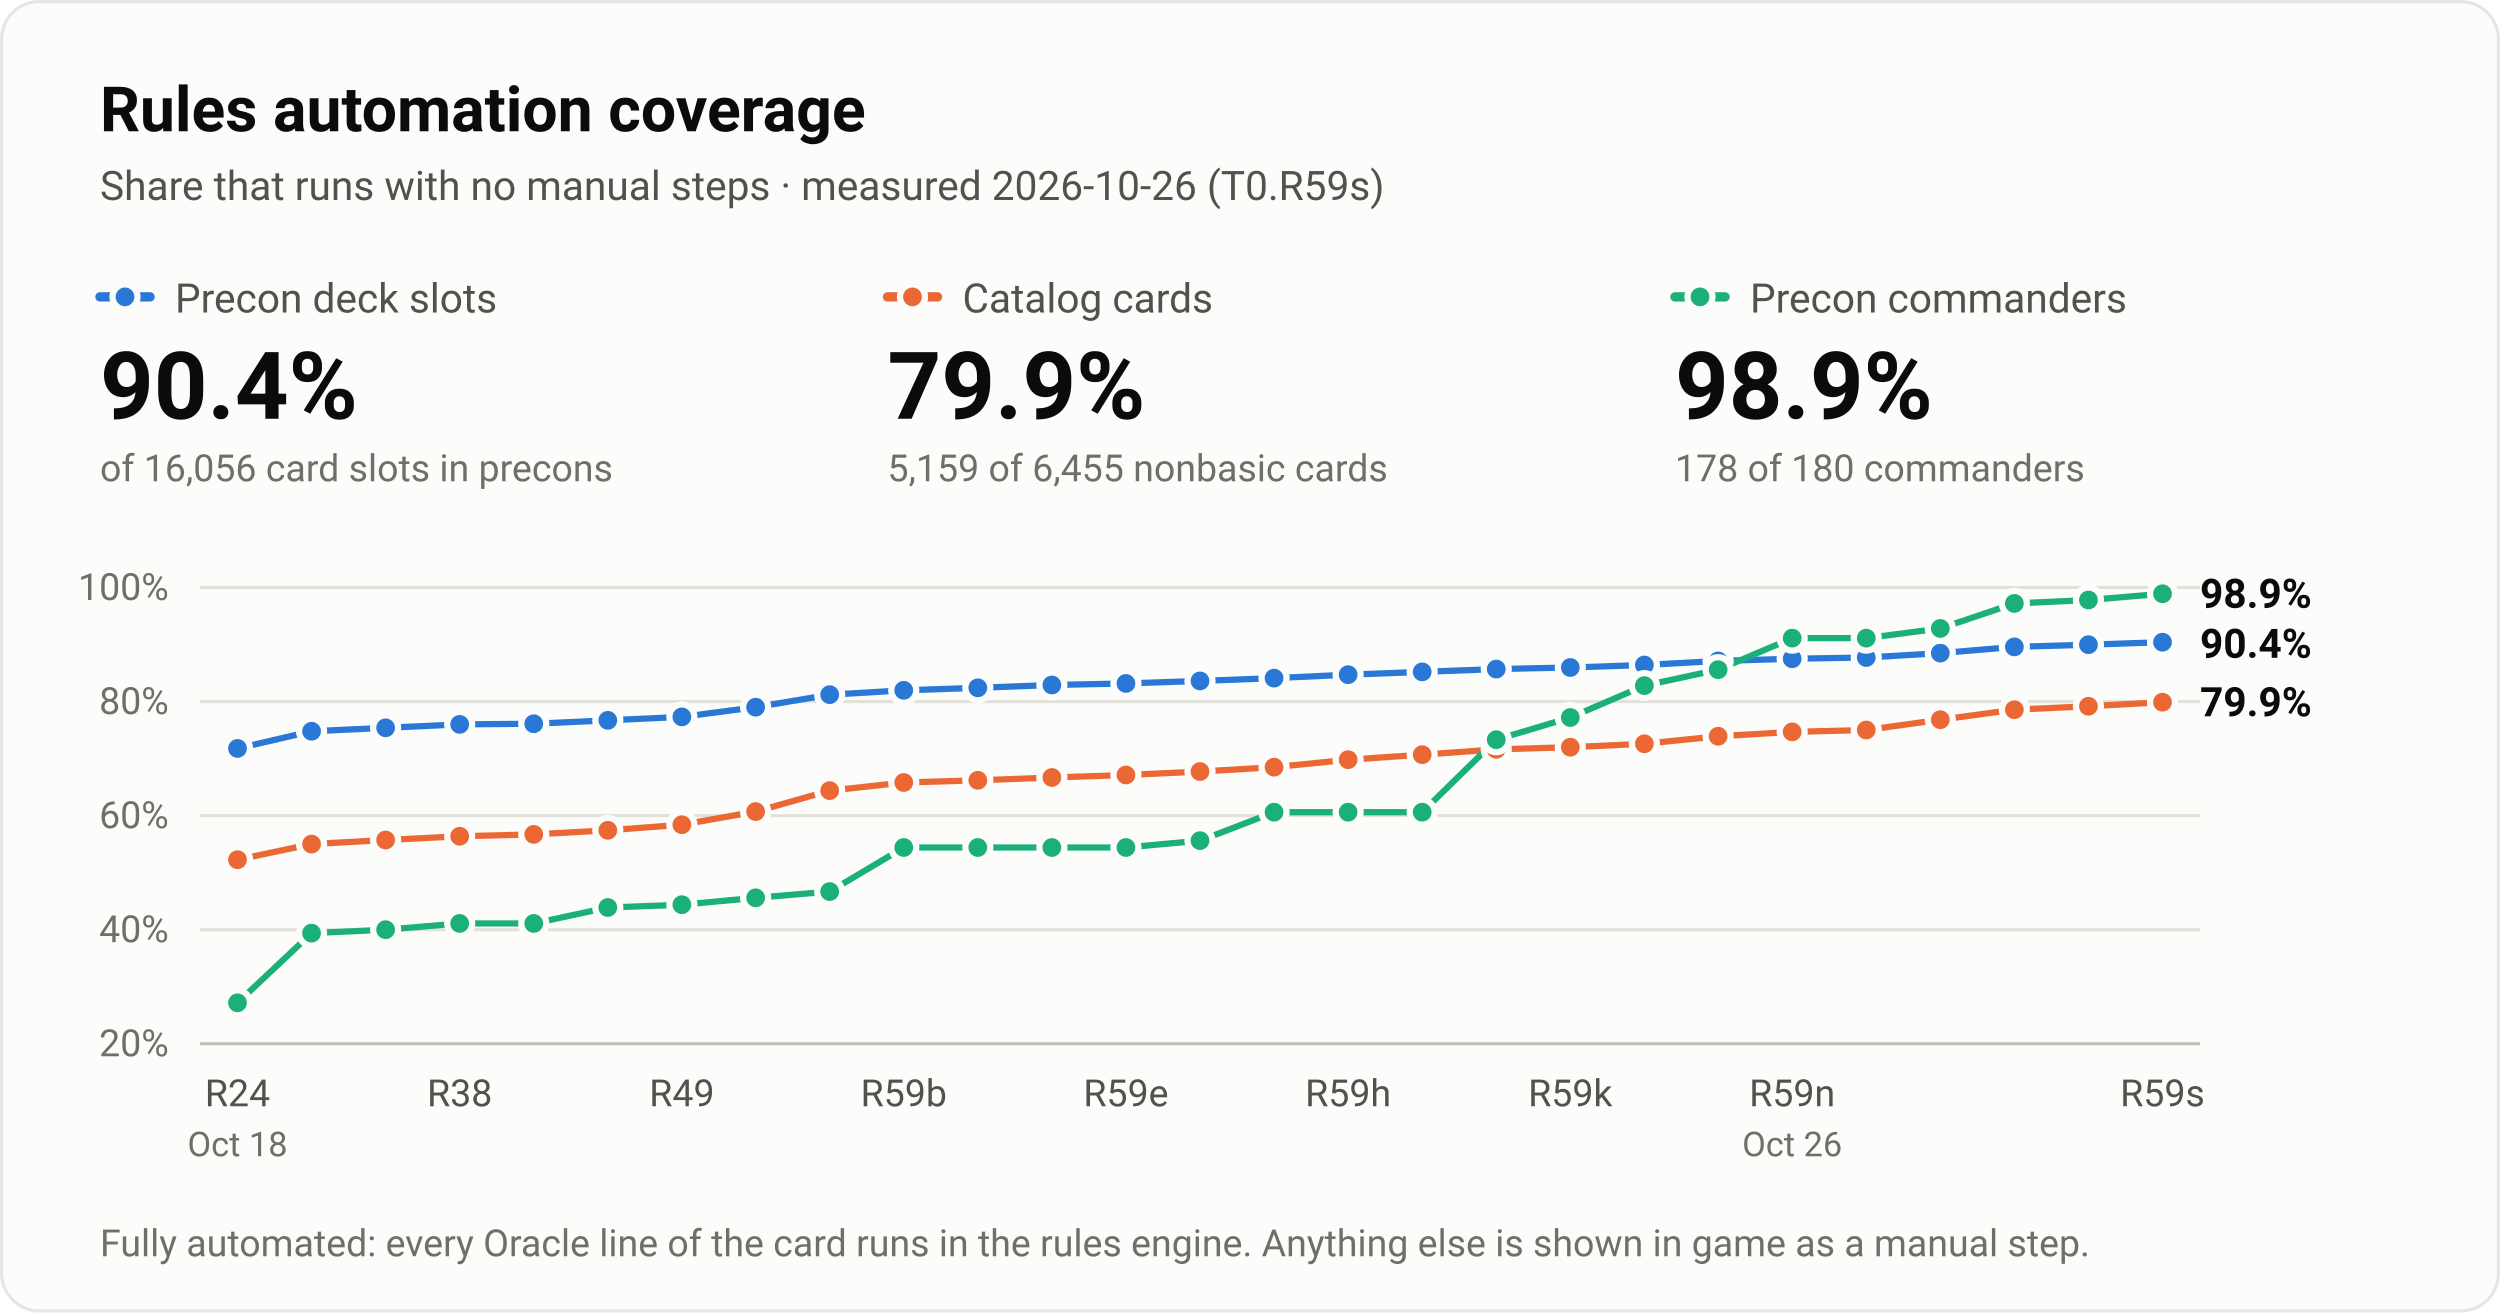
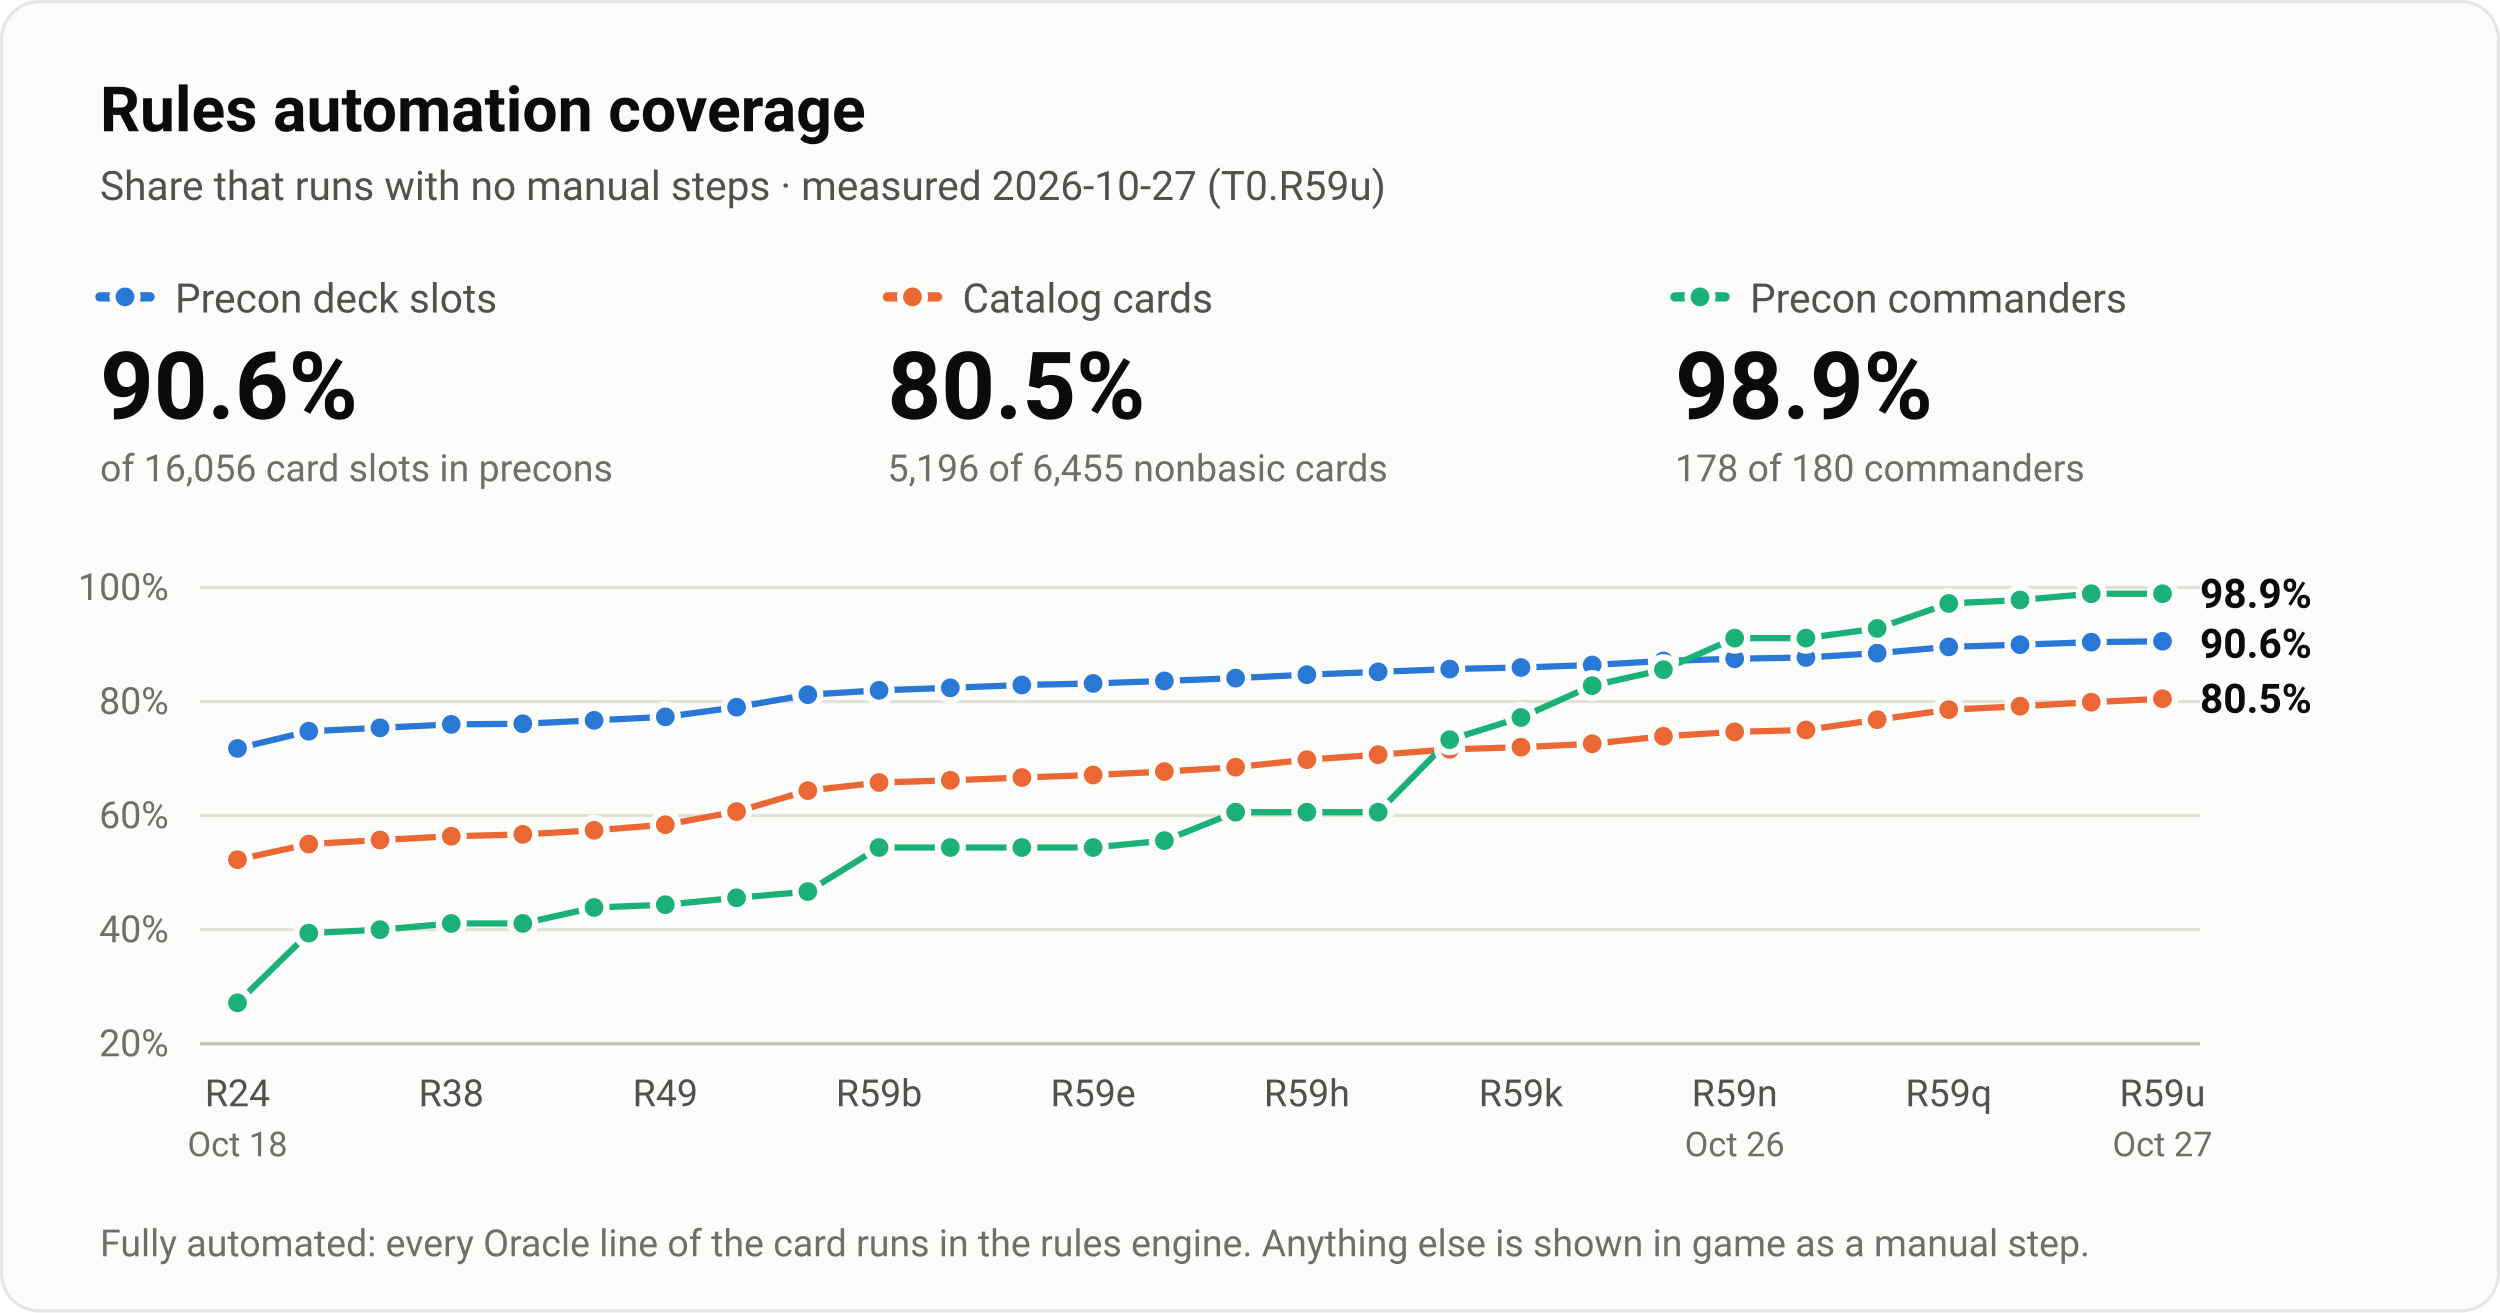
<svg xmlns="http://www.w3.org/2000/svg" viewBox="0 0 800 420" width="800" height="420" role="img" aria-labelledby="t d" font-family="system-ui, -apple-system, 'Segoe UI', Roboto, Helvetica, Arial, sans-serif">
  <rect x="0.5" y="0.5" width="799" height="419" rx="12" fill="#fcfcfb" stroke="rgba(11,11,11,0.10)" />
  <text x="32" y="42" font-size="20" fill="#0b0b0b" font-weight="600">Rules automation coverage</text>
-   <text x="32" y="64" font-size="13" fill="#52514e">Share that runs with no manual steps · measured 2026-10-26 (T0.R59s)</text>
+   <text x="32" y="64" font-size="13" fill="#52514e">Share that runs with no manual steps · measured 2026-10-27 (T0.R59u)</text>
  <line x1="32" y1="95" x2="48" y2="95" stroke="#2a78d6" stroke-width="3" stroke-linecap="round" />
  <circle cx="40" cy="95" r="4" fill="#2a78d6" stroke="#fcfcfb" stroke-width="2" />
  <text x="56" y="100" font-size="13" fill="#52514e">Precon deck slots</text>
-   <text x="32" y="134" font-size="30" fill="#0b0b0b" font-weight="600">90.4%</text>
+   <text x="32" y="134" font-size="30" fill="#0b0b0b" font-weight="600">90.6%</text>
  <text x="32" y="154" font-size="12" fill="#6f6e69">of 16,056 card slots in precons</text>
  <line x1="284" y1="95" x2="300" y2="95" stroke="#eb6834" stroke-width="3" stroke-linecap="round" />
  <circle cx="292" cy="95" r="4" fill="#eb6834" stroke="#fcfcfb" stroke-width="2" />
  <text x="308" y="100" font-size="13" fill="#52514e">Catalog cards</text>
-   <text x="284" y="134" font-size="30" fill="#0b0b0b" font-weight="600">79.9%</text>
-   <text x="284" y="154" font-size="12" fill="#6f6e69">5,159 of 6,455 nonbasic cards</text>
+   <text x="284" y="134" font-size="30" fill="#0b0b0b" font-weight="600">80.5%</text>
+   <text x="284" y="154" font-size="12" fill="#6f6e69">5,196 of 6,455 nonbasic cards</text>
  <line x1="536" y1="95" x2="552" y2="95" stroke="#1baf7a" stroke-width="3" stroke-linecap="round" />
  <circle cx="544" cy="95" r="4" fill="#1baf7a" stroke="#fcfcfb" stroke-width="2" />
  <text x="560" y="100" font-size="13" fill="#52514e">Precon commanders</text>
  <text x="536" y="134" font-size="30" fill="#0b0b0b" font-weight="600">98.9%</text>
  <text x="536" y="154" font-size="12" fill="#6f6e69">178 of 180 commanders</text>
  <text x="54" y="338" font-size="12" fill="#6f6e69" text-anchor="end">20%</text>
  <line x1="64" y1="297.5" x2="704" y2="297.5" stroke="#e1e0d9" stroke-width="1" />
  <text x="54" y="301.5" font-size="12" fill="#6f6e69" text-anchor="end">40%</text>
  <line x1="64" y1="261" x2="704" y2="261" stroke="#e1e0d9" stroke-width="1" />
  <text x="54" y="265" font-size="12" fill="#6f6e69" text-anchor="end">60%</text>
  <line x1="64" y1="224.5" x2="704" y2="224.5" stroke="#e1e0d9" stroke-width="1" />
  <text x="54" y="228.5" font-size="12" fill="#6f6e69" text-anchor="end">80%</text>
  <line x1="64" y1="188" x2="704" y2="188" stroke="#e1e0d9" stroke-width="1" />
  <text x="54" y="192" font-size="12" fill="#6f6e69" text-anchor="end">100%</text>
  <line x1="64" y1="334" x2="704" y2="334" stroke="#c3c2b7" stroke-width="1" />
  <text x="76" y="354" font-size="12" fill="#52514e" text-anchor="middle">R24</text>
  <text x="76" y="370" font-size="11" fill="#6f6e69" text-anchor="middle">Oct 18</text>
-   <text x="147.1" y="354" font-size="12" fill="#52514e" text-anchor="middle">R38</text>
-   <text x="218.2" y="354" font-size="12" fill="#52514e" text-anchor="middle">R49</text>
-   <text x="289.2" y="354" font-size="12" fill="#52514e" text-anchor="middle">R59b</text>
-   <text x="360.3" y="354" font-size="12" fill="#52514e" text-anchor="middle">R59e</text>
-   <text x="431.4" y="354" font-size="12" fill="#52514e" text-anchor="middle">R59h</text>
-   <text x="502.5" y="354" font-size="12" fill="#52514e" text-anchor="middle">R59k</text>
-   <text x="573.5" y="354" font-size="12" fill="#52514e" text-anchor="middle">R59n</text>
-   <text x="573.5" y="370" font-size="11" fill="#6f6e69" text-anchor="middle">Oct 26</text>
-   <text x="692" y="354" font-size="12" fill="#52514e" text-anchor="middle">R59s</text>
-   <path d="M76 239.5 L99.7 234 L123.4 232.9 L147.1 231.8 L170.8 231.6 L194.5 230.5 L218.2 229.4 L241.8 226.3 L265.5 222.3 L289.2 220.9 L312.9 220.1 L336.6 219.2 L360.3 218.7 L384 217.9 L407.7 217 L431.4 215.9 L455.1 215 L478.8 214.1 L502.5 213.6 L526.2 212.8 L549.8 211.5 L573.5 210.8 L597.2 210.4 L620.9 209 L644.6 207 L668.3 206.3 L692 205.5" fill="none" stroke="#2a78d6" stroke-width="2" stroke-linejoin="round" stroke-linecap="round" />
-   <path d="M76 275.1 L99.7 270.1 L123.4 268.8 L147.1 267.6 L170.8 267 L194.5 265.7 L218.2 263.9 L241.8 259.7 L265.5 253 L289.2 250.4 L312.9 249.7 L336.6 248.8 L360.3 248 L384 246.9 L407.7 245.5 L431.4 243.1 L455.1 241.5 L478.8 239.8 L502.5 239.1 L526.2 238 L549.8 235.6 L573.5 234.2 L597.2 233.6 L620.9 230.3 L644.6 227.1 L668.3 226 L692 224.7" fill="none" stroke="#eb6834" stroke-width="2" stroke-linejoin="round" stroke-linecap="round" />
-   <path d="M76 320.9 L99.7 298.6 L123.4 297.5 L147.1 295.5 L170.8 295.5 L194.5 290.4 L218.2 289.5 L241.8 287.3 L265.5 285.3 L289.2 271.2 L312.9 271.2 L336.6 271.2 L360.3 271.2 L384 269 L407.7 259.9 L431.4 259.9 L455.1 259.9 L478.8 236.7 L502.5 229.6 L526.2 219.4 L549.8 214.3 L573.5 204.2 L597.2 204.2 L620.9 201.1 L644.6 193.1 L668.3 192 L692 190" fill="none" stroke="#1baf7a" stroke-width="2" stroke-linejoin="round" stroke-linecap="round" />
+   <text x="144.4" y="354" font-size="12" fill="#52514e" text-anchor="middle">R38</text>
+   <text x="212.9" y="354" font-size="12" fill="#52514e" text-anchor="middle">R49</text>
+   <text x="281.3" y="354" font-size="12" fill="#52514e" text-anchor="middle">R59b</text>
+   <text x="349.8" y="354" font-size="12" fill="#52514e" text-anchor="middle">R59e</text>
+   <text x="418.2" y="354" font-size="12" fill="#52514e" text-anchor="middle">R59h</text>
+   <text x="486.7" y="354" font-size="12" fill="#52514e" text-anchor="middle">R59k</text>
+   <text x="555.1" y="354" font-size="12" fill="#52514e" text-anchor="middle">R59n</text>
+   <text x="555.1" y="370" font-size="11" fill="#6f6e69" text-anchor="middle">Oct 26</text>
+   <text x="623.6" y="354" font-size="12" fill="#52514e" text-anchor="middle">R59q</text>
+   <text x="692" y="354" font-size="12" fill="#52514e" text-anchor="middle">R59u</text>
+   <text x="692" y="370" font-size="11" fill="#6f6e69" text-anchor="middle">Oct 27</text>
+   <path d="M76 239.5 L98.8 234 L121.6 232.9 L144.4 231.8 L167.3 231.6 L190.1 230.5 L212.9 229.4 L235.7 226.3 L258.5 222.3 L281.3 220.9 L304.1 220.1 L327 219.2 L349.8 218.7 L372.6 217.9 L395.4 217 L418.2 215.9 L441 215 L463.9 214.1 L486.7 213.6 L509.5 212.8 L532.3 211.5 L555.1 210.8 L577.9 210.4 L600.7 209 L623.6 207 L646.4 206.3 L669.2 205.5 L692 205.2" fill="none" stroke="#2a78d6" stroke-width="2" stroke-linejoin="round" stroke-linecap="round" />
+   <path d="M76 275.1 L98.8 270.1 L121.6 268.8 L144.4 267.6 L167.3 267 L190.1 265.7 L212.9 263.9 L235.7 259.7 L258.5 253 L281.3 250.4 L304.1 249.7 L327 248.8 L349.8 248 L372.6 246.9 L395.4 245.5 L418.2 243.1 L441 241.5 L463.9 239.8 L486.7 239.1 L509.5 238 L532.3 235.6 L555.1 234.2 L577.9 233.6 L600.7 230.3 L623.6 227.1 L646.4 226 L669.2 224.7 L692 223.6" fill="none" stroke="#eb6834" stroke-width="2" stroke-linejoin="round" stroke-linecap="round" />
+   <path d="M76 320.9 L98.8 298.6 L121.6 297.5 L144.4 295.5 L167.3 295.5 L190.1 290.4 L212.9 289.5 L235.7 287.3 L258.5 285.3 L281.3 271.2 L304.1 271.2 L327 271.2 L349.8 271.2 L372.6 269 L395.4 259.9 L418.2 259.9 L441 259.9 L463.9 236.7 L486.7 229.6 L509.5 219.4 L532.3 214.3 L555.1 204.2 L577.9 204.2 L600.7 201.1 L623.6 193.1 L646.4 192 L669.2 190 L692 190" fill="none" stroke="#1baf7a" stroke-width="2" stroke-linejoin="round" stroke-linecap="round" />
  <circle cx="76" cy="239.5" r="4" fill="#2a78d6" stroke="#fcfcfb" stroke-width="2" />
-   <circle cx="99.7" cy="234" r="4" fill="#2a78d6" stroke="#fcfcfb" stroke-width="2" />
-   <circle cx="123.4" cy="232.9" r="4" fill="#2a78d6" stroke="#fcfcfb" stroke-width="2" />
-   <circle cx="147.1" cy="231.8" r="4" fill="#2a78d6" stroke="#fcfcfb" stroke-width="2" />
-   <circle cx="170.8" cy="231.6" r="4" fill="#2a78d6" stroke="#fcfcfb" stroke-width="2" />
-   <circle cx="194.5" cy="230.5" r="4" fill="#2a78d6" stroke="#fcfcfb" stroke-width="2" />
-   <circle cx="218.2" cy="229.4" r="4" fill="#2a78d6" stroke="#fcfcfb" stroke-width="2" />
-   <circle cx="241.8" cy="226.3" r="4" fill="#2a78d6" stroke="#fcfcfb" stroke-width="2" />
-   <circle cx="265.5" cy="222.3" r="4" fill="#2a78d6" stroke="#fcfcfb" stroke-width="2" />
-   <circle cx="289.2" cy="220.9" r="4" fill="#2a78d6" stroke="#fcfcfb" stroke-width="2" />
-   <circle cx="312.9" cy="220.1" r="4" fill="#2a78d6" stroke="#fcfcfb" stroke-width="2" />
-   <circle cx="336.6" cy="219.2" r="4" fill="#2a78d6" stroke="#fcfcfb" stroke-width="2" />
-   <circle cx="360.3" cy="218.7" r="4" fill="#2a78d6" stroke="#fcfcfb" stroke-width="2" />
-   <circle cx="384" cy="217.9" r="4" fill="#2a78d6" stroke="#fcfcfb" stroke-width="2" />
-   <circle cx="407.7" cy="217" r="4" fill="#2a78d6" stroke="#fcfcfb" stroke-width="2" />
-   <circle cx="431.4" cy="215.9" r="4" fill="#2a78d6" stroke="#fcfcfb" stroke-width="2" />
-   <circle cx="455.1" cy="215" r="4" fill="#2a78d6" stroke="#fcfcfb" stroke-width="2" />
-   <circle cx="478.8" cy="214.1" r="4" fill="#2a78d6" stroke="#fcfcfb" stroke-width="2" />
-   <circle cx="502.5" cy="213.6" r="4" fill="#2a78d6" stroke="#fcfcfb" stroke-width="2" />
-   <circle cx="526.2" cy="212.8" r="4" fill="#2a78d6" stroke="#fcfcfb" stroke-width="2" />
-   <circle cx="549.8" cy="211.5" r="4" fill="#2a78d6" stroke="#fcfcfb" stroke-width="2" />
-   <circle cx="573.5" cy="210.8" r="4" fill="#2a78d6" stroke="#fcfcfb" stroke-width="2" />
-   <circle cx="597.2" cy="210.4" r="4" fill="#2a78d6" stroke="#fcfcfb" stroke-width="2" />
-   <circle cx="620.9" cy="209" r="4" fill="#2a78d6" stroke="#fcfcfb" stroke-width="2" />
-   <circle cx="644.6" cy="207" r="4" fill="#2a78d6" stroke="#fcfcfb" stroke-width="2" />
-   <circle cx="668.3" cy="206.3" r="4" fill="#2a78d6" stroke="#fcfcfb" stroke-width="2" />
-   <circle cx="692" cy="205.5" r="4" fill="#2a78d6" stroke="#fcfcfb" stroke-width="2" />
+   <circle cx="98.8" cy="234" r="4" fill="#2a78d6" stroke="#fcfcfb" stroke-width="2" />
+   <circle cx="121.6" cy="232.9" r="4" fill="#2a78d6" stroke="#fcfcfb" stroke-width="2" />
+   <circle cx="144.4" cy="231.8" r="4" fill="#2a78d6" stroke="#fcfcfb" stroke-width="2" />
+   <circle cx="167.3" cy="231.6" r="4" fill="#2a78d6" stroke="#fcfcfb" stroke-width="2" />
+   <circle cx="190.1" cy="230.5" r="4" fill="#2a78d6" stroke="#fcfcfb" stroke-width="2" />
+   <circle cx="212.9" cy="229.4" r="4" fill="#2a78d6" stroke="#fcfcfb" stroke-width="2" />
+   <circle cx="235.7" cy="226.3" r="4" fill="#2a78d6" stroke="#fcfcfb" stroke-width="2" />
+   <circle cx="258.5" cy="222.3" r="4" fill="#2a78d6" stroke="#fcfcfb" stroke-width="2" />
+   <circle cx="281.3" cy="220.9" r="4" fill="#2a78d6" stroke="#fcfcfb" stroke-width="2" />
+   <circle cx="304.1" cy="220.1" r="4" fill="#2a78d6" stroke="#fcfcfb" stroke-width="2" />
+   <circle cx="327" cy="219.2" r="4" fill="#2a78d6" stroke="#fcfcfb" stroke-width="2" />
+   <circle cx="349.8" cy="218.7" r="4" fill="#2a78d6" stroke="#fcfcfb" stroke-width="2" />
+   <circle cx="372.6" cy="217.9" r="4" fill="#2a78d6" stroke="#fcfcfb" stroke-width="2" />
+   <circle cx="395.4" cy="217" r="4" fill="#2a78d6" stroke="#fcfcfb" stroke-width="2" />
+   <circle cx="418.2" cy="215.9" r="4" fill="#2a78d6" stroke="#fcfcfb" stroke-width="2" />
+   <circle cx="441" cy="215" r="4" fill="#2a78d6" stroke="#fcfcfb" stroke-width="2" />
+   <circle cx="463.9" cy="214.1" r="4" fill="#2a78d6" stroke="#fcfcfb" stroke-width="2" />
+   <circle cx="486.7" cy="213.6" r="4" fill="#2a78d6" stroke="#fcfcfb" stroke-width="2" />
+   <circle cx="509.5" cy="212.8" r="4" fill="#2a78d6" stroke="#fcfcfb" stroke-width="2" />
+   <circle cx="532.3" cy="211.5" r="4" fill="#2a78d6" stroke="#fcfcfb" stroke-width="2" />
+   <circle cx="555.1" cy="210.8" r="4" fill="#2a78d6" stroke="#fcfcfb" stroke-width="2" />
+   <circle cx="577.9" cy="210.4" r="4" fill="#2a78d6" stroke="#fcfcfb" stroke-width="2" />
+   <circle cx="600.7" cy="209" r="4" fill="#2a78d6" stroke="#fcfcfb" stroke-width="2" />
+   <circle cx="623.6" cy="207" r="4" fill="#2a78d6" stroke="#fcfcfb" stroke-width="2" />
+   <circle cx="646.4" cy="206.3" r="4" fill="#2a78d6" stroke="#fcfcfb" stroke-width="2" />
+   <circle cx="669.2" cy="205.5" r="4" fill="#2a78d6" stroke="#fcfcfb" stroke-width="2" />
+   <circle cx="692" cy="205.2" r="4" fill="#2a78d6" stroke="#fcfcfb" stroke-width="2" />
  <circle cx="76" cy="275.1" r="4" fill="#eb6834" stroke="#fcfcfb" stroke-width="2" />
-   <circle cx="99.7" cy="270.1" r="4" fill="#eb6834" stroke="#fcfcfb" stroke-width="2" />
-   <circle cx="123.4" cy="268.8" r="4" fill="#eb6834" stroke="#fcfcfb" stroke-width="2" />
-   <circle cx="147.1" cy="267.6" r="4" fill="#eb6834" stroke="#fcfcfb" stroke-width="2" />
-   <circle cx="170.8" cy="267" r="4" fill="#eb6834" stroke="#fcfcfb" stroke-width="2" />
-   <circle cx="194.5" cy="265.7" r="4" fill="#eb6834" stroke="#fcfcfb" stroke-width="2" />
-   <circle cx="218.2" cy="263.9" r="4" fill="#eb6834" stroke="#fcfcfb" stroke-width="2" />
-   <circle cx="241.8" cy="259.7" r="4" fill="#eb6834" stroke="#fcfcfb" stroke-width="2" />
-   <circle cx="265.5" cy="253" r="4" fill="#eb6834" stroke="#fcfcfb" stroke-width="2" />
-   <circle cx="289.2" cy="250.4" r="4" fill="#eb6834" stroke="#fcfcfb" stroke-width="2" />
-   <circle cx="312.9" cy="249.7" r="4" fill="#eb6834" stroke="#fcfcfb" stroke-width="2" />
-   <circle cx="336.6" cy="248.8" r="4" fill="#eb6834" stroke="#fcfcfb" stroke-width="2" />
-   <circle cx="360.3" cy="248" r="4" fill="#eb6834" stroke="#fcfcfb" stroke-width="2" />
-   <circle cx="384" cy="246.9" r="4" fill="#eb6834" stroke="#fcfcfb" stroke-width="2" />
-   <circle cx="407.7" cy="245.5" r="4" fill="#eb6834" stroke="#fcfcfb" stroke-width="2" />
-   <circle cx="431.4" cy="243.1" r="4" fill="#eb6834" stroke="#fcfcfb" stroke-width="2" />
-   <circle cx="455.1" cy="241.5" r="4" fill="#eb6834" stroke="#fcfcfb" stroke-width="2" />
-   <circle cx="478.8" cy="239.8" r="4" fill="#eb6834" stroke="#fcfcfb" stroke-width="2" />
-   <circle cx="502.5" cy="239.1" r="4" fill="#eb6834" stroke="#fcfcfb" stroke-width="2" />
-   <circle cx="526.2" cy="238" r="4" fill="#eb6834" stroke="#fcfcfb" stroke-width="2" />
-   <circle cx="549.8" cy="235.6" r="4" fill="#eb6834" stroke="#fcfcfb" stroke-width="2" />
-   <circle cx="573.5" cy="234.2" r="4" fill="#eb6834" stroke="#fcfcfb" stroke-width="2" />
-   <circle cx="597.2" cy="233.6" r="4" fill="#eb6834" stroke="#fcfcfb" stroke-width="2" />
-   <circle cx="620.9" cy="230.3" r="4" fill="#eb6834" stroke="#fcfcfb" stroke-width="2" />
-   <circle cx="644.6" cy="227.1" r="4" fill="#eb6834" stroke="#fcfcfb" stroke-width="2" />
-   <circle cx="668.3" cy="226" r="4" fill="#eb6834" stroke="#fcfcfb" stroke-width="2" />
-   <circle cx="692" cy="224.7" r="4" fill="#eb6834" stroke="#fcfcfb" stroke-width="2" />
+   <circle cx="98.8" cy="270.1" r="4" fill="#eb6834" stroke="#fcfcfb" stroke-width="2" />
+   <circle cx="121.6" cy="268.8" r="4" fill="#eb6834" stroke="#fcfcfb" stroke-width="2" />
+   <circle cx="144.4" cy="267.6" r="4" fill="#eb6834" stroke="#fcfcfb" stroke-width="2" />
+   <circle cx="167.3" cy="267" r="4" fill="#eb6834" stroke="#fcfcfb" stroke-width="2" />
+   <circle cx="190.1" cy="265.7" r="4" fill="#eb6834" stroke="#fcfcfb" stroke-width="2" />
+   <circle cx="212.9" cy="263.9" r="4" fill="#eb6834" stroke="#fcfcfb" stroke-width="2" />
+   <circle cx="235.7" cy="259.7" r="4" fill="#eb6834" stroke="#fcfcfb" stroke-width="2" />
+   <circle cx="258.5" cy="253" r="4" fill="#eb6834" stroke="#fcfcfb" stroke-width="2" />
+   <circle cx="281.3" cy="250.4" r="4" fill="#eb6834" stroke="#fcfcfb" stroke-width="2" />
+   <circle cx="304.1" cy="249.7" r="4" fill="#eb6834" stroke="#fcfcfb" stroke-width="2" />
+   <circle cx="327" cy="248.8" r="4" fill="#eb6834" stroke="#fcfcfb" stroke-width="2" />
+   <circle cx="349.8" cy="248" r="4" fill="#eb6834" stroke="#fcfcfb" stroke-width="2" />
+   <circle cx="372.6" cy="246.9" r="4" fill="#eb6834" stroke="#fcfcfb" stroke-width="2" />
+   <circle cx="395.4" cy="245.5" r="4" fill="#eb6834" stroke="#fcfcfb" stroke-width="2" />
+   <circle cx="418.2" cy="243.1" r="4" fill="#eb6834" stroke="#fcfcfb" stroke-width="2" />
+   <circle cx="441" cy="241.5" r="4" fill="#eb6834" stroke="#fcfcfb" stroke-width="2" />
+   <circle cx="463.9" cy="239.8" r="4" fill="#eb6834" stroke="#fcfcfb" stroke-width="2" />
+   <circle cx="486.7" cy="239.1" r="4" fill="#eb6834" stroke="#fcfcfb" stroke-width="2" />
+   <circle cx="509.5" cy="238" r="4" fill="#eb6834" stroke="#fcfcfb" stroke-width="2" />
+   <circle cx="532.3" cy="235.6" r="4" fill="#eb6834" stroke="#fcfcfb" stroke-width="2" />
+   <circle cx="555.1" cy="234.2" r="4" fill="#eb6834" stroke="#fcfcfb" stroke-width="2" />
+   <circle cx="577.9" cy="233.6" r="4" fill="#eb6834" stroke="#fcfcfb" stroke-width="2" />
+   <circle cx="600.7" cy="230.3" r="4" fill="#eb6834" stroke="#fcfcfb" stroke-width="2" />
+   <circle cx="623.6" cy="227.1" r="4" fill="#eb6834" stroke="#fcfcfb" stroke-width="2" />
+   <circle cx="646.4" cy="226" r="4" fill="#eb6834" stroke="#fcfcfb" stroke-width="2" />
+   <circle cx="669.2" cy="224.7" r="4" fill="#eb6834" stroke="#fcfcfb" stroke-width="2" />
+   <circle cx="692" cy="223.6" r="4" fill="#eb6834" stroke="#fcfcfb" stroke-width="2" />
  <circle cx="76" cy="320.9" r="4" fill="#1baf7a" stroke="#fcfcfb" stroke-width="2" />
-   <circle cx="99.7" cy="298.6" r="4" fill="#1baf7a" stroke="#fcfcfb" stroke-width="2" />
-   <circle cx="123.4" cy="297.5" r="4" fill="#1baf7a" stroke="#fcfcfb" stroke-width="2" />
-   <circle cx="147.1" cy="295.5" r="4" fill="#1baf7a" stroke="#fcfcfb" stroke-width="2" />
-   <circle cx="170.8" cy="295.5" r="4" fill="#1baf7a" stroke="#fcfcfb" stroke-width="2" />
-   <circle cx="194.5" cy="290.4" r="4" fill="#1baf7a" stroke="#fcfcfb" stroke-width="2" />
-   <circle cx="218.2" cy="289.5" r="4" fill="#1baf7a" stroke="#fcfcfb" stroke-width="2" />
-   <circle cx="241.8" cy="287.3" r="4" fill="#1baf7a" stroke="#fcfcfb" stroke-width="2" />
-   <circle cx="265.5" cy="285.3" r="4" fill="#1baf7a" stroke="#fcfcfb" stroke-width="2" />
-   <circle cx="289.2" cy="271.2" r="4" fill="#1baf7a" stroke="#fcfcfb" stroke-width="2" />
-   <circle cx="312.9" cy="271.2" r="4" fill="#1baf7a" stroke="#fcfcfb" stroke-width="2" />
-   <circle cx="336.6" cy="271.2" r="4" fill="#1baf7a" stroke="#fcfcfb" stroke-width="2" />
-   <circle cx="360.3" cy="271.2" r="4" fill="#1baf7a" stroke="#fcfcfb" stroke-width="2" />
-   <circle cx="384" cy="269" r="4" fill="#1baf7a" stroke="#fcfcfb" stroke-width="2" />
-   <circle cx="407.7" cy="259.9" r="4" fill="#1baf7a" stroke="#fcfcfb" stroke-width="2" />
-   <circle cx="431.4" cy="259.9" r="4" fill="#1baf7a" stroke="#fcfcfb" stroke-width="2" />
-   <circle cx="455.1" cy="259.9" r="4" fill="#1baf7a" stroke="#fcfcfb" stroke-width="2" />
-   <circle cx="478.8" cy="236.7" r="4" fill="#1baf7a" stroke="#fcfcfb" stroke-width="2" />
-   <circle cx="502.5" cy="229.6" r="4" fill="#1baf7a" stroke="#fcfcfb" stroke-width="2" />
-   <circle cx="526.2" cy="219.4" r="4" fill="#1baf7a" stroke="#fcfcfb" stroke-width="2" />
-   <circle cx="549.8" cy="214.3" r="4" fill="#1baf7a" stroke="#fcfcfb" stroke-width="2" />
-   <circle cx="573.5" cy="204.2" r="4" fill="#1baf7a" stroke="#fcfcfb" stroke-width="2" />
-   <circle cx="597.2" cy="204.2" r="4" fill="#1baf7a" stroke="#fcfcfb" stroke-width="2" />
-   <circle cx="620.9" cy="201.1" r="4" fill="#1baf7a" stroke="#fcfcfb" stroke-width="2" />
-   <circle cx="644.6" cy="193.1" r="4" fill="#1baf7a" stroke="#fcfcfb" stroke-width="2" />
-   <circle cx="668.3" cy="192" r="4" fill="#1baf7a" stroke="#fcfcfb" stroke-width="2" />
+   <circle cx="98.8" cy="298.6" r="4" fill="#1baf7a" stroke="#fcfcfb" stroke-width="2" />
+   <circle cx="121.6" cy="297.5" r="4" fill="#1baf7a" stroke="#fcfcfb" stroke-width="2" />
+   <circle cx="144.4" cy="295.5" r="4" fill="#1baf7a" stroke="#fcfcfb" stroke-width="2" />
+   <circle cx="167.3" cy="295.5" r="4" fill="#1baf7a" stroke="#fcfcfb" stroke-width="2" />
+   <circle cx="190.1" cy="290.4" r="4" fill="#1baf7a" stroke="#fcfcfb" stroke-width="2" />
+   <circle cx="212.9" cy="289.5" r="4" fill="#1baf7a" stroke="#fcfcfb" stroke-width="2" />
+   <circle cx="235.7" cy="287.3" r="4" fill="#1baf7a" stroke="#fcfcfb" stroke-width="2" />
+   <circle cx="258.5" cy="285.3" r="4" fill="#1baf7a" stroke="#fcfcfb" stroke-width="2" />
+   <circle cx="281.3" cy="271.2" r="4" fill="#1baf7a" stroke="#fcfcfb" stroke-width="2" />
+   <circle cx="304.1" cy="271.2" r="4" fill="#1baf7a" stroke="#fcfcfb" stroke-width="2" />
+   <circle cx="327" cy="271.2" r="4" fill="#1baf7a" stroke="#fcfcfb" stroke-width="2" />
+   <circle cx="349.8" cy="271.2" r="4" fill="#1baf7a" stroke="#fcfcfb" stroke-width="2" />
+   <circle cx="372.6" cy="269" r="4" fill="#1baf7a" stroke="#fcfcfb" stroke-width="2" />
+   <circle cx="395.4" cy="259.9" r="4" fill="#1baf7a" stroke="#fcfcfb" stroke-width="2" />
+   <circle cx="418.2" cy="259.9" r="4" fill="#1baf7a" stroke="#fcfcfb" stroke-width="2" />
+   <circle cx="441" cy="259.9" r="4" fill="#1baf7a" stroke="#fcfcfb" stroke-width="2" />
+   <circle cx="463.9" cy="236.7" r="4" fill="#1baf7a" stroke="#fcfcfb" stroke-width="2" />
+   <circle cx="486.7" cy="229.6" r="4" fill="#1baf7a" stroke="#fcfcfb" stroke-width="2" />
+   <circle cx="509.5" cy="219.4" r="4" fill="#1baf7a" stroke="#fcfcfb" stroke-width="2" />
+   <circle cx="532.3" cy="214.3" r="4" fill="#1baf7a" stroke="#fcfcfb" stroke-width="2" />
+   <circle cx="555.1" cy="204.2" r="4" fill="#1baf7a" stroke="#fcfcfb" stroke-width="2" />
+   <circle cx="577.9" cy="204.2" r="4" fill="#1baf7a" stroke="#fcfcfb" stroke-width="2" />
+   <circle cx="600.7" cy="201.1" r="4" fill="#1baf7a" stroke="#fcfcfb" stroke-width="2" />
+   <circle cx="623.6" cy="193.1" r="4" fill="#1baf7a" stroke="#fcfcfb" stroke-width="2" />
+   <circle cx="646.4" cy="192" r="4" fill="#1baf7a" stroke="#fcfcfb" stroke-width="2" />
+   <circle cx="669.2" cy="190" r="4" fill="#1baf7a" stroke="#fcfcfb" stroke-width="2" />
  <circle cx="692" cy="190" r="4" fill="#1baf7a" stroke="#fcfcfb" stroke-width="2" />
  <text x="704" y="194.5" font-size="13" fill="#0b0b0b" font-weight="600">98.9%</text>
-   <text x="704" y="210.5" font-size="13" fill="#0b0b0b" font-weight="600">90.4%</text>
-   <text x="704" y="229.2" font-size="13" fill="#0b0b0b" font-weight="600">79.9%</text>
+   <text x="704" y="210.5" font-size="13" fill="#0b0b0b" font-weight="600">90.6%</text>
+   <text x="704" y="228.1" font-size="13" fill="#0b0b0b" font-weight="600">80.5%</text>
  <text x="32" y="402" font-size="12" fill="#6f6e69">Fully automated: every Oracle line of the card runs in the rules engine. Anything else is shown in game as a manual step.</text>
</svg>
